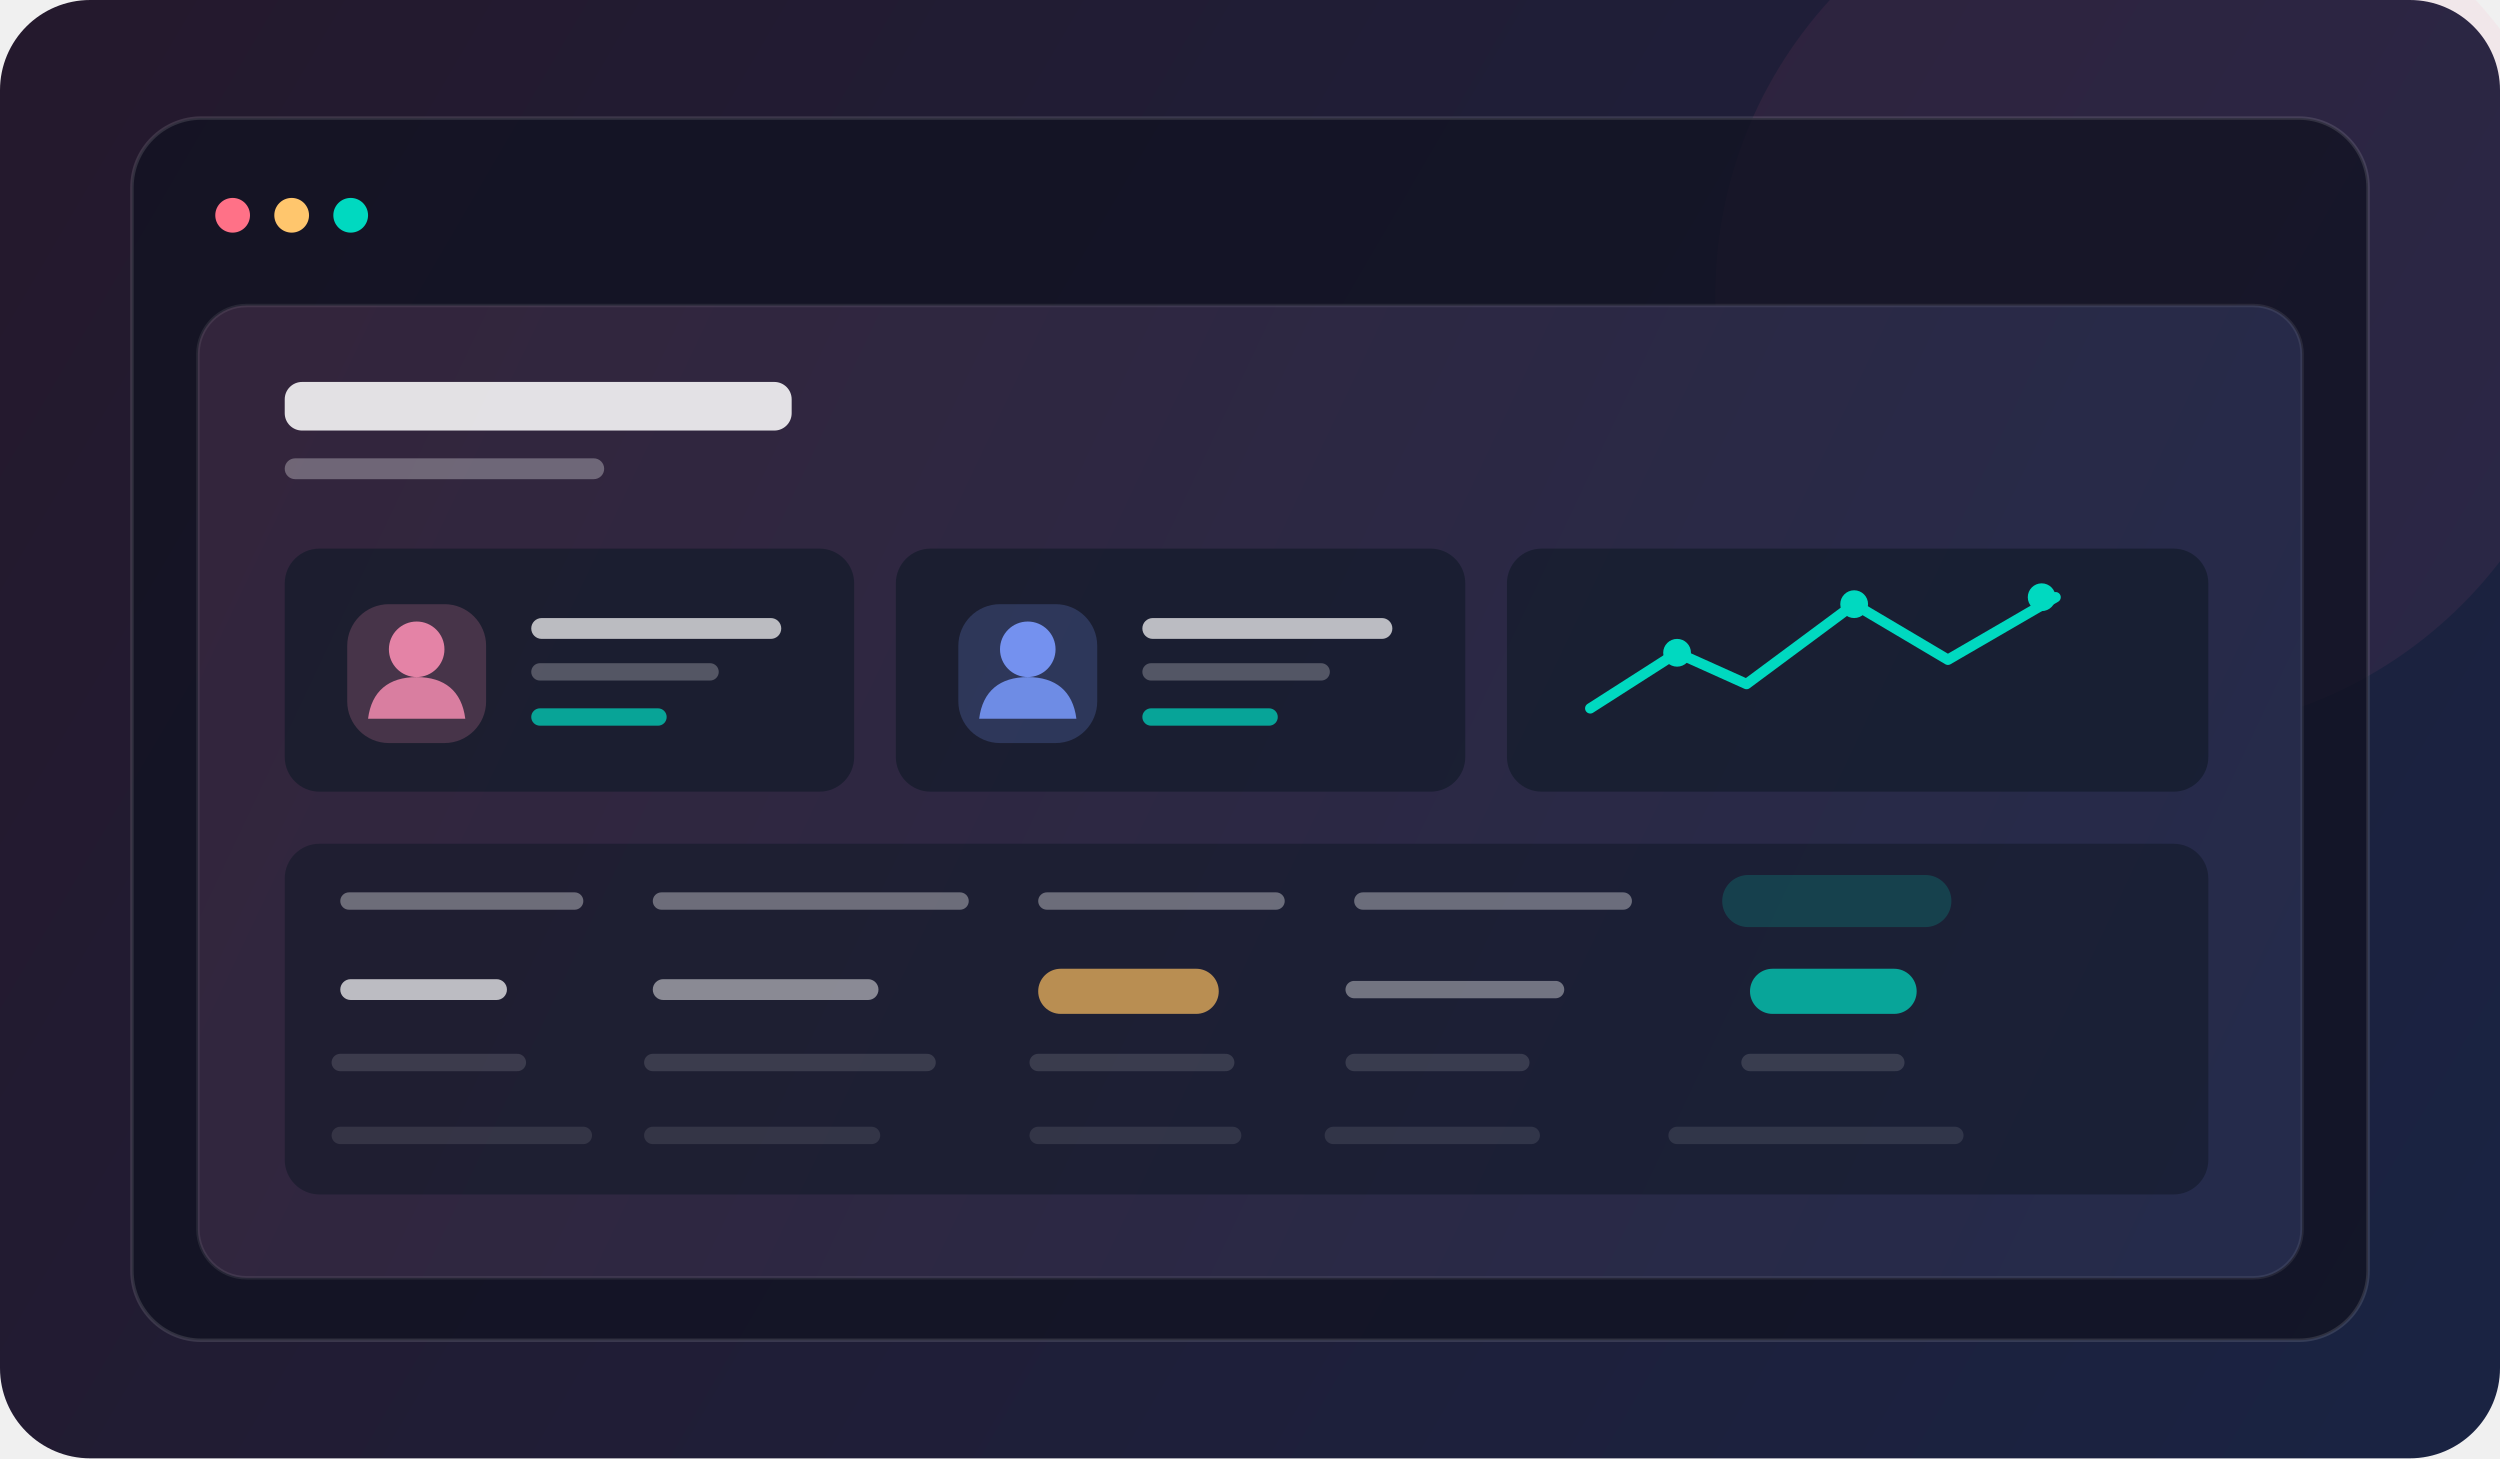
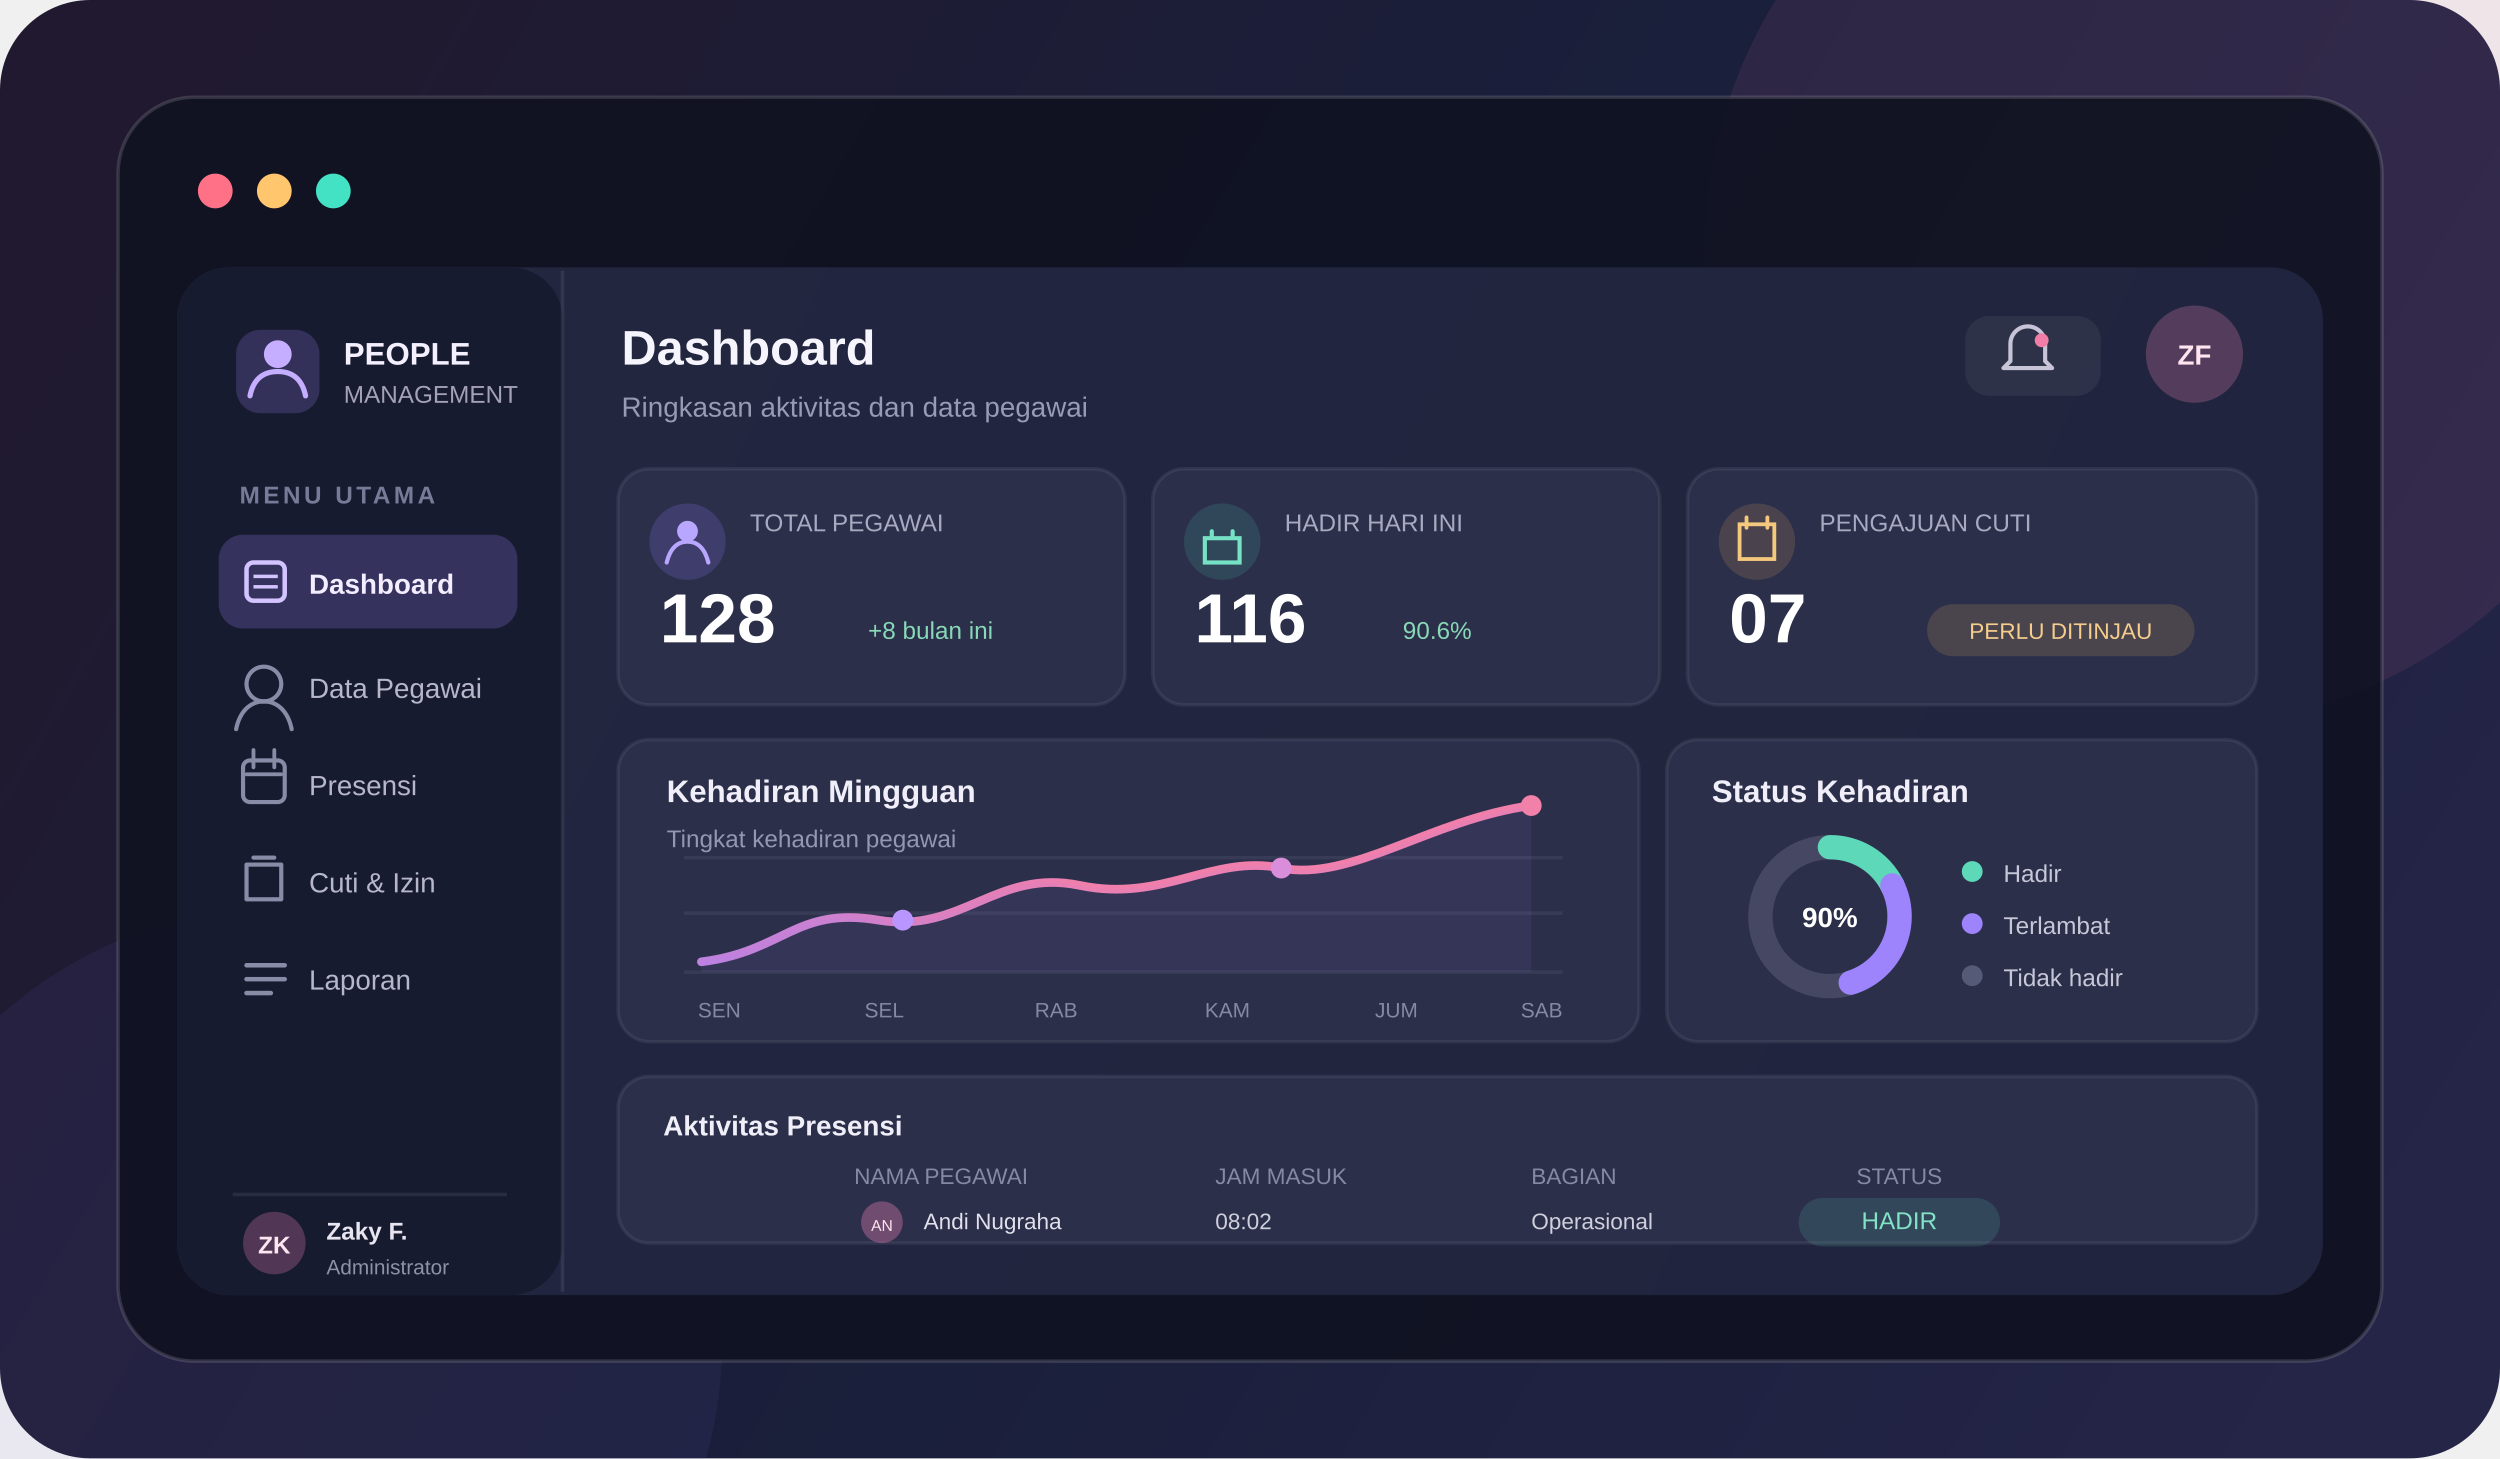
<svg xmlns="http://www.w3.org/2000/svg" width="720" height="420" viewBox="0 0 720 420" fill="none">
  <defs>
-     <linearGradient id="bg" x1="25" y1="18" x2="692" y2="407" gradientUnits="userSpaceOnUse">
-       <stop stop-color="#24192D" />
-       <stop offset="1" stop-color="#1A2342" />
+     <linearGradient id="background" x1="30" y1="18" x2="683" y2="406" gradientUnits="userSpaceOnUse">
+       <stop stop-color="#21192F" />
+       <stop offset=".52" stop-color="#1A1F3B" />
+       <stop offset="1" stop-color="#252548" />
    </linearGradient>
-     <linearGradient id="panel" x1="83" y1="91" x2="638" y2="354" gradientUnits="userSpaceOnUse">
-       <stop stop-color="#33253C" />
-       <stop offset="1" stop-color="#252B4B" />
+     <linearGradient id="panel" x1="50" y1="77" x2="665" y2="370" gradientUnits="userSpaceOnUse">
+       <stop stop-color="#22263F" />
+       <stop offset="1" stop-color="#20243E" />
+     </linearGradient>
+     <linearGradient id="accent" x1="185" y1="170" x2="323" y2="224" gradientUnits="userSpaceOnUse">
+       <stop stop-color="#9E83FF" />
+       <stop offset="1" stop-color="#F07FAB" />
    </linearGradient>
  </defs>
-   <rect width="720" height="420" rx="26" fill="url(#bg)" />
-   <circle cx="620" cy="85" r="126" fill="#F46C97" fill-opacity=".07" />
-   <rect x="38" y="34" width="644" height="352" rx="20" fill="#111322" fill-opacity=".78" stroke="#FFFFFF" stroke-opacity=".12" />
-   <circle cx="67" cy="62" r="5" fill="#FF7187" />
-   <circle cx="84" cy="62" r="5" fill="#FFC66D" />
-   <circle cx="101" cy="62" r="5" fill="#00D9C0" />
-   <rect x="57" y="88" width="606" height="280" rx="14" fill="url(#panel)" stroke="#FFFFFF" stroke-opacity=".08" />
-   <rect x="82" y="110" width="146" height="14" rx="5" fill="#FFFFFF" fill-opacity=".86" />
-   <rect x="82" y="132" width="92" height="6" rx="3" fill="#FFFFFF" fill-opacity=".3" />
-   <rect x="82" y="158" width="164" height="70" rx="10" fill="#111927" fill-opacity=".64" />
-   <rect x="100" y="174" width="40" height="40" rx="12" fill="#F58CB1" fill-opacity=".2" />
-   <circle cx="120" cy="187" r="8" fill="#F58CB1" fill-opacity=".9" />
-   <path d="M106 207c1-8 6-12 14-12s13 4 14 12" fill="#F58CB1" fill-opacity=".84" />
-   <rect x="153" y="178" width="72" height="6" rx="3" fill="#FFFFFF" fill-opacity=".7" />
-   <rect x="153" y="191" width="54" height="5" rx="2.5" fill="#FFFFFF" fill-opacity=".25" />
-   <rect x="153" y="204" width="39" height="5" rx="2.5" fill="#00D9C0" fill-opacity=".72" />
-   <rect x="258" y="158" width="164" height="70" rx="10" fill="#111927" fill-opacity=".64" />
-   <rect x="276" y="174" width="40" height="40" rx="12" fill="#7B9CFF" fill-opacity=".2" />
-   <circle cx="296" cy="187" r="8" fill="#7B9CFF" fill-opacity=".9" />
-   <path d="M282 207c1-8 6-12 14-12s13 4 14 12" fill="#7B9CFF" fill-opacity=".84" />
-   <rect x="329" y="178" width="72" height="6" rx="3" fill="#FFFFFF" fill-opacity=".7" />
-   <rect x="329" y="191" width="54" height="5" rx="2.5" fill="#FFFFFF" fill-opacity=".25" />
-   <rect x="329" y="204" width="39" height="5" rx="2.5" fill="#00D9C0" fill-opacity=".72" />
-   <rect x="434" y="158" width="202" height="70" rx="10" fill="#111927" fill-opacity=".64" />
-   <path d="M458 204l25-16 20 9 31-23 27 16 31-18" stroke="#00D9C0" stroke-width="3" stroke-linecap="round" stroke-linejoin="round" />
-   <circle cx="483" cy="188" r="4" fill="#00D9C0" />
-   <circle cx="534" cy="174" r="4" fill="#00D9C0" />
-   <circle cx="588" cy="172" r="4" fill="#00D9C0" />
-   <rect x="82" y="243" width="554" height="101" rx="10" fill="#111927" fill-opacity=".55" />
-   <rect x="98" y="257" width="70" height="5" rx="2.5" fill="#FFFFFF" fill-opacity=".35" />
-   <rect x="188" y="257" width="91" height="5" rx="2.5" fill="#FFFFFF" fill-opacity=".35" />
-   <rect x="299" y="257" width="71" height="5" rx="2.5" fill="#FFFFFF" fill-opacity=".35" />
-   <rect x="390" y="257" width="80" height="5" rx="2.5" fill="#FFFFFF" fill-opacity=".35" />
-   <rect x="496" y="252" width="66" height="15" rx="7.5" fill="#00D9C0" fill-opacity=".18" />
-   <rect x="98" y="282" width="48" height="6" rx="3" fill="#FFFFFF" fill-opacity=".7" />
-   <rect x="188" y="282" width="65" height="6" rx="3" fill="#FFFFFF" fill-opacity=".48" />
-   <rect x="299" y="279" width="52" height="13" rx="6.5" fill="#F6B95F" fill-opacity=".72" />
-   <path d="M390 285h58" stroke="#FFFFFF" stroke-opacity=".38" stroke-width="5" stroke-linecap="round" />
-   <rect x="504" y="279" width="48" height="13" rx="6.5" fill="#00D9C0" fill-opacity=".72" />
-   <path d="M98 306h51m39 0h79m32 0h54m37 0h48m66 0h42" stroke="#FFFFFF" stroke-opacity=".13" stroke-width="5" stroke-linecap="round" />
-   <path d="M98 327h70m20 0h63m48 0h56m29 0h57m42 0h80" stroke="#FFFFFF" stroke-opacity=".1" stroke-width="5" stroke-linecap="round" />
+   <rect width="720" height="420" rx="26" fill="url(#background)" />
+   <circle cx="628" cy="72" r="137" fill="#F36F9D" fill-opacity=".09" />
+   <circle cx="83" cy="386" r="125" fill="#8B7BFF" fill-opacity=".07" />
+   <rect x="34" y="28" width="652" height="364" rx="22" fill="#0F1220" fill-opacity=".88" stroke="#FFFFFF" stroke-opacity=".14" />
+   <circle cx="62" cy="55" r="5" fill="#FF7187" />
+   <circle cx="79" cy="55" r="5" fill="#FFC66D" />
+   <circle cx="96" cy="55" r="5" fill="#43E2C5" />
+   <rect x="51" y="77" width="618" height="296" rx="15" fill="url(#panel)" />
+   <rect x="51" y="77" width="111" height="296" rx="15" fill="#171B30" />
+   <path d="M162 78v294" stroke="#FFFFFF" stroke-opacity=".08" />
+   <rect x="68" y="95" width="24" height="24" rx="7" fill="#A88BFF" fill-opacity=".2" />
+   <circle cx="80" cy="102" r="4" fill="#C5AEFF" />
+   <path d="M72 114c1-5 4-7 8-7s7 2 8 7" stroke="#C5AEFF" stroke-width="1.5" stroke-linecap="round" />
+   <text x="99" y="105" fill="#F5F0FF" font-family="Arial, sans-serif" font-size="9" font-weight="700">PEOPLE</text>
+   <text x="99" y="116" fill="#A5A1BB" font-family="Arial, sans-serif" font-size="7">MANAGEMENT</text>
+   <text x="69" y="145" fill="#777B98" font-family="Arial, sans-serif" font-size="7" font-weight="700" letter-spacing="1">MENU UTAMA</text>
+   <rect x="63" y="154" width="86" height="27" rx="7" fill="url(#accent)" fill-opacity=".22" />
+   <rect x="71" y="162" width="11" height="11" rx="2" stroke="#D3C4FF" stroke-width="1.3" />
+   <path d="M73 166h7m-7 3h7" stroke="#D3C4FF" stroke-width="1" />
+   <text x="89" y="171" fill="#F3EDFF" font-family="Arial, sans-serif" font-size="8" font-weight="700">Dashboard</text>
+   <circle cx="76" cy="197" r="5" stroke="#888CA7" stroke-width="1.2" />
+   <path d="M68 210c1-5 4-8 8-8s7 3 8 8" stroke="#888CA7" stroke-width="1.2" stroke-linecap="round" />
+   <text x="89" y="201" fill="#B7B7C9" font-family="Arial, sans-serif" font-size="8">Data Pegawai</text>
+   <rect x="70" y="219" width="12" height="12" rx="2" stroke="#888CA7" stroke-width="1.2" />
+   <path d="M73 216v5m6-5v5m-8 2h10" stroke="#888CA7" stroke-width="1.1" stroke-linecap="round" />
+   <text x="89" y="229" fill="#B7B7C9" font-family="Arial, sans-serif" font-size="8">Presensi</text>
+   <path d="M71 249h10v10H71zM73 247h6" stroke="#888CA7" stroke-width="1.2" stroke-linejoin="round" stroke-linecap="round" />
+   <text x="89" y="257" fill="#B7B7C9" font-family="Arial, sans-serif" font-size="8">Cuti &amp; Izin</text>
+   <path d="M71 278h11m-11 4h11m-11 4h7" stroke="#888CA7" stroke-width="1.3" stroke-linecap="round" />
+   <text x="89" y="285" fill="#B7B7C9" font-family="Arial, sans-serif" font-size="8">Laporan</text>
+   <path d="M67 344h79" stroke="#FFFFFF" stroke-opacity=".08" />
+   <circle cx="79" cy="358" r="9" fill="#D879AA" fill-opacity=".3" />
+   <text x="79" y="361" fill="#FFE5F0" font-family="Arial, sans-serif" font-size="7" font-weight="700" text-anchor="middle">ZK</text>
+   <text x="94" y="357" fill="#E8E4F0" font-family="Arial, sans-serif" font-size="7" font-weight="700">Zaky F.</text>
+   <text x="94" y="367" fill="#8E91A8" font-family="Arial, sans-serif" font-size="6">Administrator</text>
+   <text x="179" y="105" fill="#F6F4FC" font-family="Arial, sans-serif" font-size="14" font-weight="700">Dashboard</text>
+   <text x="179" y="120" fill="#989BB3" font-family="Arial, sans-serif" font-size="8">Ringkasan aktivitas dan data pegawai</text>
+   <rect x="566" y="91" width="39" height="23" rx="7" fill="#FFFFFF" fill-opacity=".06" />
+   <path d="M579 99a5 5 0 0 1 10 0v5l2 2h-14l2-2v-5Z" stroke="#C7C4D8" stroke-width="1.2" stroke-linejoin="round" />
+   <circle cx="588" cy="98" r="2" fill="#F27EA7" />
+   <circle cx="632" cy="102" r="14" fill="#D879AA" fill-opacity=".28" />
+   <text x="632" y="105" fill="#FFE5F0" font-family="Arial, sans-serif" font-size="8" font-weight="700" text-anchor="middle">ZF</text>
+   <rect x="178" y="135" width="146" height="68" rx="9" fill="#2B2F4A" stroke="#FFFFFF" stroke-opacity=".07" />
+   <circle cx="198" cy="156" r="11" fill="#987BFF" fill-opacity=".18" />
+   <circle cx="198" cy="153" r="3" fill="#B9A7FF" />
+   <path d="M192 162c1-4 3-6 6-6s5 2 6 6" stroke="#B9A7FF" stroke-width="1.2" stroke-linecap="round" />
+   <text x="216" y="153" fill="#A9AAC0" font-family="Arial, sans-serif" font-size="7">TOTAL PEGAWAI</text>
+   <text x="190" y="185" fill="#FFFFFF" font-family="Arial, sans-serif" font-size="20" font-weight="700">128</text>
+   <text x="250" y="184" fill="#88D9B7" font-family="Arial, sans-serif" font-size="7">+8 bulan ini</text>
+   <rect x="332" y="135" width="146" height="68" rx="9" fill="#2B2F4A" stroke="#FFFFFF" stroke-opacity=".07" />
+   <circle cx="352" cy="156" r="11" fill="#48D3B0" fill-opacity=".15" />
+   <path d="M347 155h10v7h-10zM349 153v2m6-2v2" stroke="#76E1C5" stroke-width="1.2" stroke-linecap="round" />
+   <text x="370" y="153" fill="#A9AAC0" font-family="Arial, sans-serif" font-size="7">HADIR HARI INI</text>
+   <text x="344" y="185" fill="#FFFFFF" font-family="Arial, sans-serif" font-size="20" font-weight="700">116</text>
+   <text x="404" y="184" fill="#88D9B7" font-family="Arial, sans-serif" font-size="7">90.6%</text>
+   <rect x="486" y="135" width="164" height="68" rx="9" fill="#2B2F4A" stroke="#FFFFFF" stroke-opacity=".07" />
+   <circle cx="506" cy="156" r="11" fill="#F6B95F" fill-opacity=".15" />
+   <path d="M501 151h10v10h-10zM503 149v3m6-3v3" stroke="#F4C87D" stroke-width="1.1" stroke-linecap="round" />
+   <text x="524" y="153" fill="#A9AAC0" font-family="Arial, sans-serif" font-size="7">PENGAJUAN CUTI</text>
+   <text x="498" y="185" fill="#FFFFFF" font-family="Arial, sans-serif" font-size="20" font-weight="700">07</text>
+   <rect x="555" y="174" width="77" height="15" rx="7.5" fill="#F0B45B" fill-opacity=".16" />
+   <text x="593.5" y="184" fill="#F5CD8D" font-family="Arial, sans-serif" font-size="6.5" text-anchor="middle">PERLU DITINJAU</text>
+   <rect x="178" y="213" width="294" height="87" rx="9" fill="#2B2F4A" stroke="#FFFFFF" stroke-opacity=".07" />
+   <text x="192" y="231" fill="#F0EEF8" font-family="Arial, sans-serif" font-size="9" font-weight="700">Kehadiran Mingguan</text>
+   <text x="192" y="244" fill="#9397B0" font-family="Arial, sans-serif" font-size="7">Tingkat kehadiran pegawai</text>
+   <path d="M197 280h253M197 263h253M197 247h253" stroke="#FFFFFF" stroke-opacity=".06" />
+   <path d="M202 277c24-3 27-16 51-12s34-15 58-10 38-9 58-5 43-14 72-18" stroke="url(#accent)" stroke-width="2.5" stroke-linecap="round" />
+   <path d="M202 277c24-3 27-16 51-12s34-15 58-10 38-9 58-5 43-14 72-18v48H202v-3Z" fill="#A886FF" fill-opacity=".08" />
+   <circle cx="260" cy="265" r="3" fill="#B996FF" />
+   <circle cx="369" cy="250" r="3" fill="#D98DDA" />
+   <circle cx="441" cy="232" r="3" fill="#F181A9" />
+   <text x="201" y="293" fill="#8589A4" font-family="Arial, sans-serif" font-size="6">SEN</text>
+   <text x="249" y="293" fill="#8589A4" font-family="Arial, sans-serif" font-size="6">SEL</text>
+   <text x="298" y="293" fill="#8589A4" font-family="Arial, sans-serif" font-size="6">RAB</text>
+   <text x="347" y="293" fill="#8589A4" font-family="Arial, sans-serif" font-size="6">KAM</text>
+   <text x="396" y="293" fill="#8589A4" font-family="Arial, sans-serif" font-size="6">JUM</text>
+   <text x="438" y="293" fill="#8589A4" font-family="Arial, sans-serif" font-size="6">SAB</text>
+   <rect x="480" y="213" width="170" height="87" rx="9" fill="#2B2F4A" stroke="#FFFFFF" stroke-opacity=".07" />
+   <text x="493" y="231" fill="#F0EEF8" font-family="Arial, sans-serif" font-size="9" font-weight="700">Status Kehadiran</text>
+   <circle cx="527" cy="264" r="20" stroke="#464863" stroke-width="7" />
+   <path d="M527 244a20 20 0 0 1 18 11" stroke="#5DD8B8" stroke-width="7" stroke-linecap="round" />
+   <path d="M545 255a20 20 0 0 1-12 28" stroke="#9D84FC" stroke-width="7" stroke-linecap="round" />
+   <text x="527" y="267" fill="#FFFFFF" font-family="Arial, sans-serif" font-size="8" font-weight="700" text-anchor="middle">90%</text>
+   <circle cx="568" cy="251" r="3" fill="#5DD8B8" />
+   <text x="577" y="254" fill="#C7C7D7" font-family="Arial, sans-serif" font-size="7">Hadir</text>
+   <circle cx="568" cy="266" r="3" fill="#9D84FC" />
+   <text x="577" y="269" fill="#C7C7D7" font-family="Arial, sans-serif" font-size="7">Terlambat</text>
+   <circle cx="568" cy="281" r="3" fill="#555A77" />
+   <text x="577" y="284" fill="#C7C7D7" font-family="Arial, sans-serif" font-size="7">Tidak hadir</text>
+   <rect x="178" y="310" width="472" height="48" rx="9" fill="#2B2F4A" stroke="#FFFFFF" stroke-opacity=".07" />
+   <text x="191" y="327" fill="#F0EEF8" font-family="Arial, sans-serif" font-size="8" font-weight="700">Aktivitas Presensi</text>
+   <text x="246" y="341" fill="#8589A4" font-family="Arial, sans-serif" font-size="6.5">NAMA PEGAWAI</text>
+   <text x="350" y="341" fill="#8589A4" font-family="Arial, sans-serif" font-size="6.5">JAM MASUK</text>
+   <text x="441" y="341" fill="#8589A4" font-family="Arial, sans-serif" font-size="6.5">BAGIAN</text>
+   <text x="547" y="341" fill="#8589A4" font-family="Arial, sans-serif" font-size="6.5" text-anchor="middle">STATUS</text>
+   <circle cx="254" cy="352" r="6" fill="#D879AA" fill-opacity=".4" />
+   <text x="254" y="354.5" fill="#FFE5F0" font-family="Arial, sans-serif" font-size="4.5" text-anchor="middle">AN</text>
+   <text x="266" y="354" fill="#E2E0EC" font-family="Arial, sans-serif" font-size="6.5">Andi Nugraha</text>
+   <text x="350" y="354" fill="#D0CFDC" font-family="Arial, sans-serif" font-size="6.5">08:02</text>
+   <text x="441" y="354" fill="#D0CFDC" font-family="Arial, sans-serif" font-size="6.5">Operasional</text>
+   <rect x="518" y="345" width="58" height="14" rx="7" fill="#5DD8B8" fill-opacity=".14" />
+   <text x="547" y="352" fill="#83E3C6" font-family="Arial, sans-serif" font-size="7" text-anchor="middle" dominant-baseline="middle">HADIR</text>
</svg>
